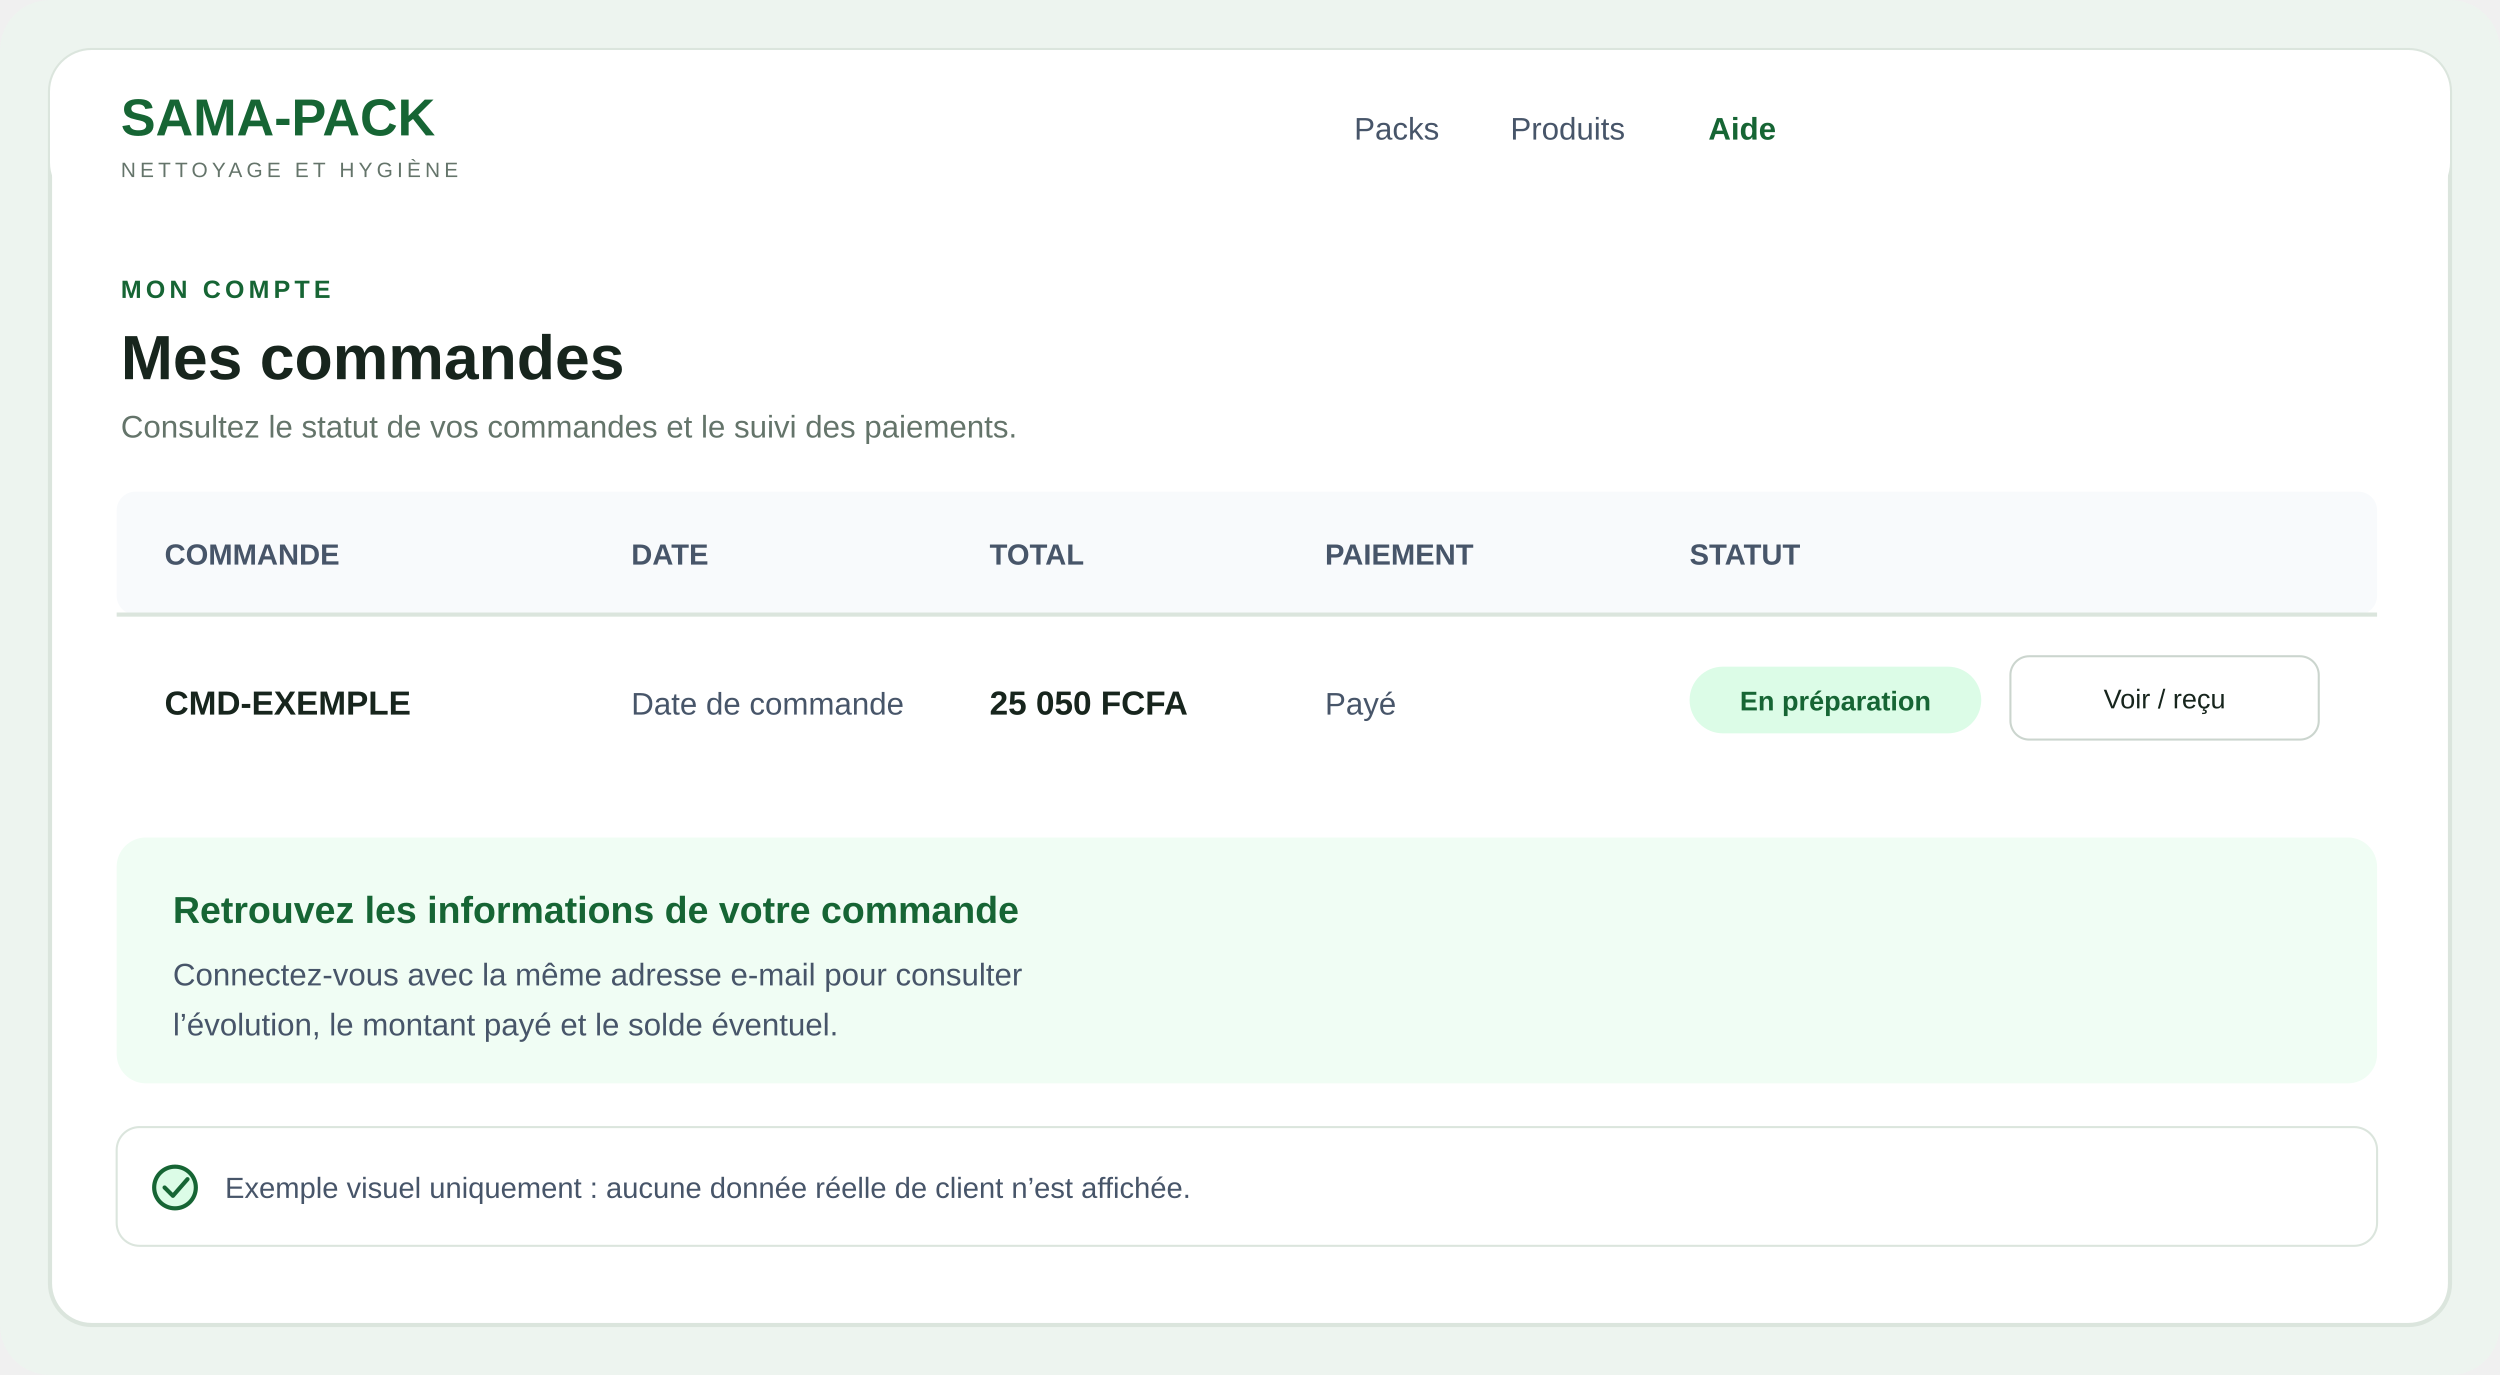
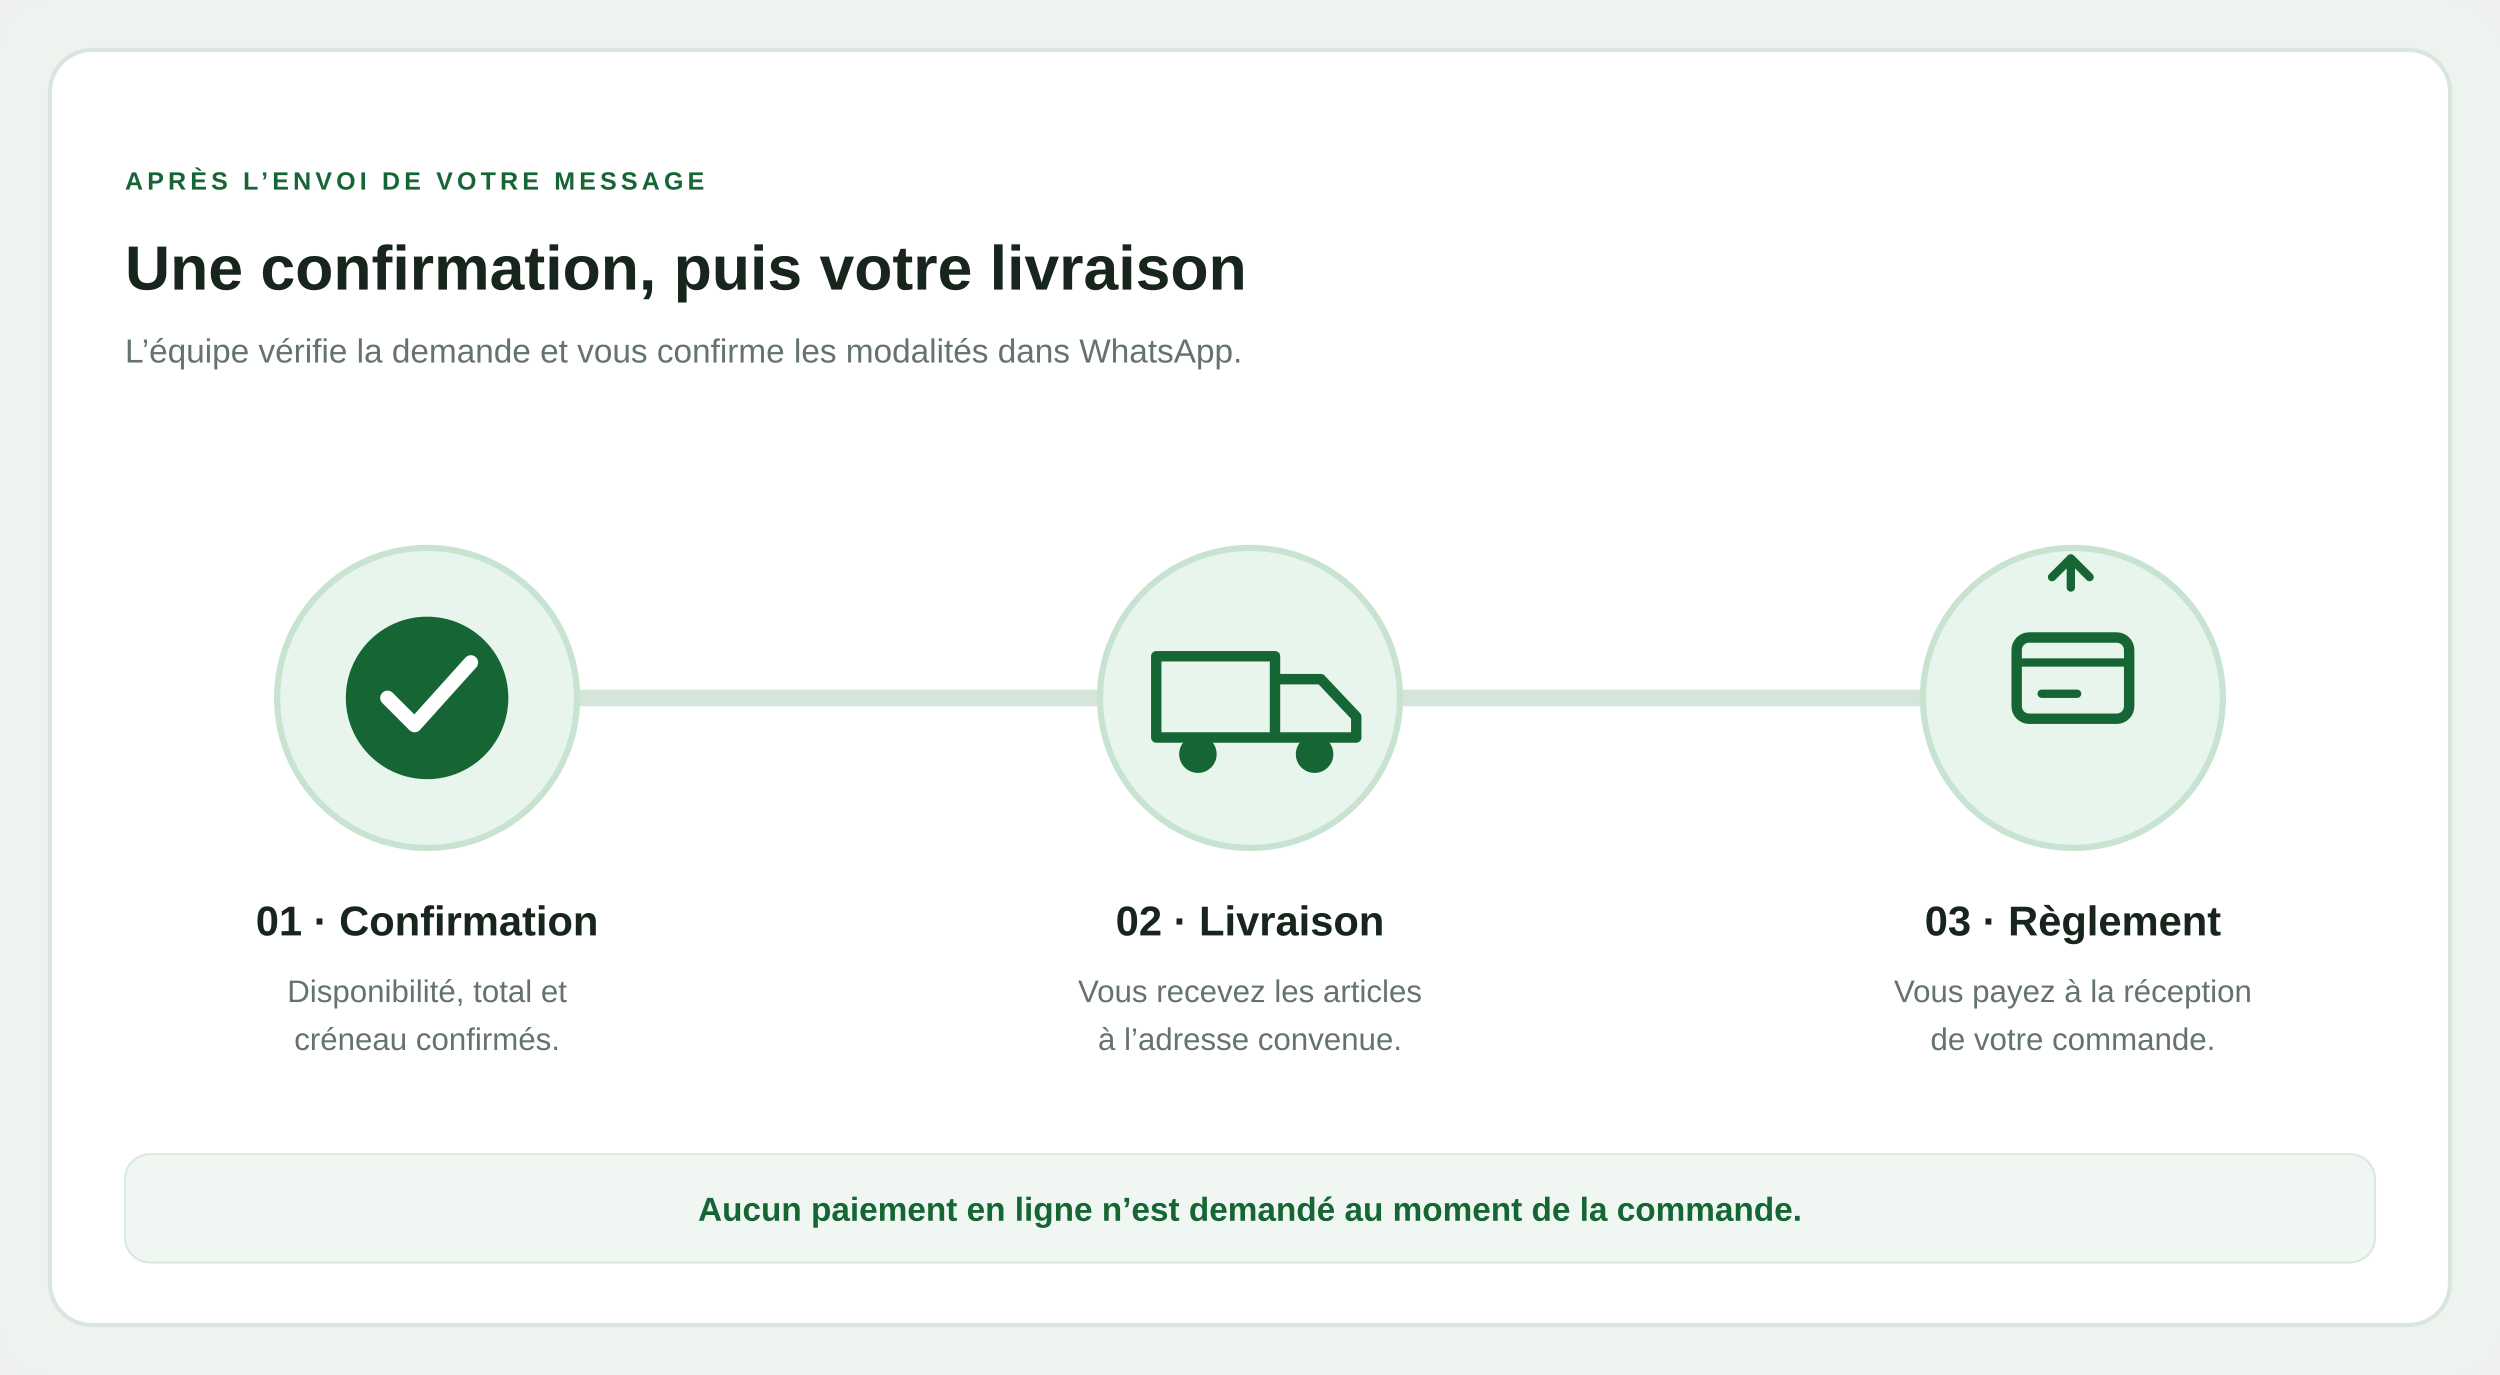
- <svg xmlns="http://www.w3.org/2000/svg" viewBox="0 0 1200 660" role="img" aria-labelledby="title">
+ <svg xmlns="http://www.w3.org/2000/svg" viewBox="0 0 1200 660" role="img" aria-labelledby="title desc">
  <rect width="1200" height="660" rx="24" fill="#edf4ef" />
  <rect x="24" y="24" width="1152" height="612" rx="20" fill="#fff" stroke="#dbe5dd" stroke-width="2" />
-   <rect x="24" y="24" width="1152" height="74" rx="20" fill="#fff" />
-   <text x="58" y="65" font-family="Arial,sans-serif" font-size="25" font-weight="700" fill="#166534">SAMA-PACK</text>
-   <text x="58" y="85" font-family="Arial,sans-serif" font-size="10" letter-spacing="2" fill="#64746a">NETTOYAGE ET HYGIÈNE</text>
-   <text x="650" y="67" font-family="Arial,sans-serif" font-size="15" fill="#475569">Packs</text>
-   <text x="725" y="67" font-family="Arial,sans-serif" font-size="15" fill="#475569">Produits</text>
-   <text x="820" y="67" font-family="Arial,sans-serif" font-size="15" font-weight="700" fill="#166534">Aide</text>
-   <text x="58" y="143" font-family="Arial,sans-serif" font-size="12" font-weight="700" letter-spacing="2" fill="#166534">MON COMPTE</text>
-   <text x="58" y="182" font-family="Arial,sans-serif" font-size="30" font-weight="700" fill="#17251d">Mes commandes</text>
-   <text x="58" y="210" font-family="Arial,sans-serif" font-size="15" fill="#64746a">Consultez le statut de vos commandes et le suivi des paiements.</text>
-   <rect x="56" y="236" width="1085" height="59" rx="9" fill="#f8fafc" />
-   <text x="79" y="271" font-family="Arial,sans-serif" font-size="14" font-weight="700" fill="#475569">COMMANDE</text>
-   <text x="303" y="271" font-family="Arial,sans-serif" font-size="14" font-weight="700" fill="#475569">DATE</text>
-   <text x="475" y="271" font-family="Arial,sans-serif" font-size="14" font-weight="700" fill="#475569">TOTAL</text>
-   <text x="636" y="271" font-family="Arial,sans-serif" font-size="14" font-weight="700" fill="#475569">PAIEMENT</text>
-   <text x="811" y="271" font-family="Arial,sans-serif" font-size="14" font-weight="700" fill="#475569">STATUT</text>
-   <path d="M56 295h1085" stroke="#dbe5dd" stroke-width="2" />
-   <text x="79" y="343" font-family="Arial,sans-serif" font-size="16" font-weight="700" fill="#17251d">CMD-EXEMPLE</text>
-   <text x="303" y="343" font-family="Arial,sans-serif" font-size="15" fill="#475569">Date de commande</text>
-   <text x="475" y="343" font-family="Arial,sans-serif" font-size="16" font-weight="700" fill="#17251d">25 050 FCFA</text>
-   <text x="636" y="343" font-family="Arial,sans-serif" font-size="15" fill="#475569">Payé</text>
-   <rect x="811" y="320" width="140" height="32" rx="16" fill="#dcfce7" />
-   <text x="881" y="341" font-family="Arial,sans-serif" font-size="13" font-weight="700" text-anchor="middle" fill="#166534">En préparation</text>
-   <rect x="965" y="315" width="148" height="40" rx="9" fill="#fff" stroke="#cbd5ce" />
-   <text x="1039" y="340" font-family="Arial,sans-serif" font-size="13" text-anchor="middle" fill="#17251d">Voir / reçu</text>
-   <rect x="56" y="402" width="1085" height="118" rx="14" fill="#f0fdf4" />
-   <text x="83" y="443" font-family="Arial,sans-serif" font-size="18" font-weight="700" fill="#166534">Retrouvez les informations de votre commande</text>
-   <text x="83" y="473" font-family="Arial,sans-serif" font-size="15" fill="#475569">Connectez-vous avec la même adresse e-mail pour consulter</text>
-   <text x="83" y="497" font-family="Arial,sans-serif" font-size="15" fill="#475569">l’évolution, le montant payé et le solde éventuel.</text>
-   <rect x="56" y="541" width="1085" height="57" rx="11" fill="#fff" stroke="#dbe5dd" />
-   <circle cx="84" cy="570" r="10" fill="#dcfce7" stroke="#166534" stroke-width="2" />
-   <path d="M79 570l4 4 7-8" fill="none" stroke="#166534" stroke-width="2" stroke-linecap="round" stroke-linejoin="round" />
-   <text x="108" y="575" font-family="Arial,sans-serif" font-size="14" fill="#475569">Exemple visuel uniquement : aucune donnée réelle de client n’est affichée.</text>
+   <text x="60" y="91" font-family="Arial,sans-serif" font-size="12" font-weight="700" letter-spacing="2" fill="#166534">APRÈS L’ENVOI DE VOTRE MESSAGE</text>
+   <text x="60" y="139" font-family="Arial,sans-serif" font-size="30" font-weight="700" fill="#17251d">Une confirmation, puis votre livraison</text>
+   <text x="60" y="174" font-family="Arial,sans-serif" font-size="16" fill="#64746a">L’équipe vérifie la demande et vous confirme les modalités dans WhatsApp.</text>
+   <path d="M205 335H995" stroke="#d5e5da" stroke-width="8" stroke-linecap="round" />
+   <circle cx="205" cy="335" r="72" fill="#e8f5ec" stroke="#c8e4d1" stroke-width="3" />
+   <circle cx="205" cy="335" r="39" fill="#166534" />
+   <path d="M186 335l13 13 27-30" fill="none" stroke="#fff" stroke-width="7" stroke-linecap="round" stroke-linejoin="round" />
+   <circle cx="600" cy="335" r="72" fill="#e8f5ec" stroke="#c8e4d1" stroke-width="3" />
+   <path d="M555 315h57v39h-57zM612 326h22l17 18v10h-39z" fill="none" stroke="#166534" stroke-width="5" stroke-linejoin="round" />
+   <circle cx="575" cy="362" r="9" fill="#166534" />
+   <circle cx="631" cy="362" r="9" fill="#166534" />
+   <circle cx="995" cy="335" r="72" fill="#e8f5ec" stroke="#c8e4d1" stroke-width="3" />
+   <rect x="968" y="306" width="54" height="39" rx="6" fill="none" stroke="#166534" stroke-width="5" />
+   <path d="M968 318h54M980 333h17" stroke="#166534" stroke-width="4" stroke-linecap="round" />
+   <path d="M994 282v-13M985 277l9-9 9 9" fill="none" stroke="#166534" stroke-width="4" stroke-linecap="round" stroke-linejoin="round" />
+   <text x="205" y="449" font-family="Arial,sans-serif" font-size="20" text-anchor="middle" font-weight="700" fill="#17251d">01 · Confirmation</text>
+   <text x="205" y="481" font-family="Arial,sans-serif" font-size="15" text-anchor="middle" fill="#64746a">Disponibilité, total et</text>
+   <text x="205" y="504" font-family="Arial,sans-serif" font-size="15" text-anchor="middle" fill="#64746a">créneau confirmés.</text>
+   <text x="600" y="449" font-family="Arial,sans-serif" font-size="20" text-anchor="middle" font-weight="700" fill="#17251d">02 · Livraison</text>
+   <text x="600" y="481" font-family="Arial,sans-serif" font-size="15" text-anchor="middle" fill="#64746a">Vous recevez les articles</text>
+   <text x="600" y="504" font-family="Arial,sans-serif" font-size="15" text-anchor="middle" fill="#64746a">à l’adresse convenue.</text>
+   <text x="995" y="449" font-family="Arial,sans-serif" font-size="20" text-anchor="middle" font-weight="700" fill="#17251d">03 · Règlement</text>
+   <text x="995" y="481" font-family="Arial,sans-serif" font-size="15" text-anchor="middle" fill="#64746a">Vous payez à la réception</text>
+   <text x="995" y="504" font-family="Arial,sans-serif" font-size="15" text-anchor="middle" fill="#64746a">de votre commande.</text>
+   <rect x="60" y="554" width="1080" height="52" rx="12" fill="#f0f7f2" stroke="#d9e9de" />
+   <text x="600" y="586" font-family="Arial,sans-serif" font-size="16" text-anchor="middle" font-weight="700" fill="#166534">Aucun paiement en ligne n’est demandé au moment de la commande.</text>
</svg>
